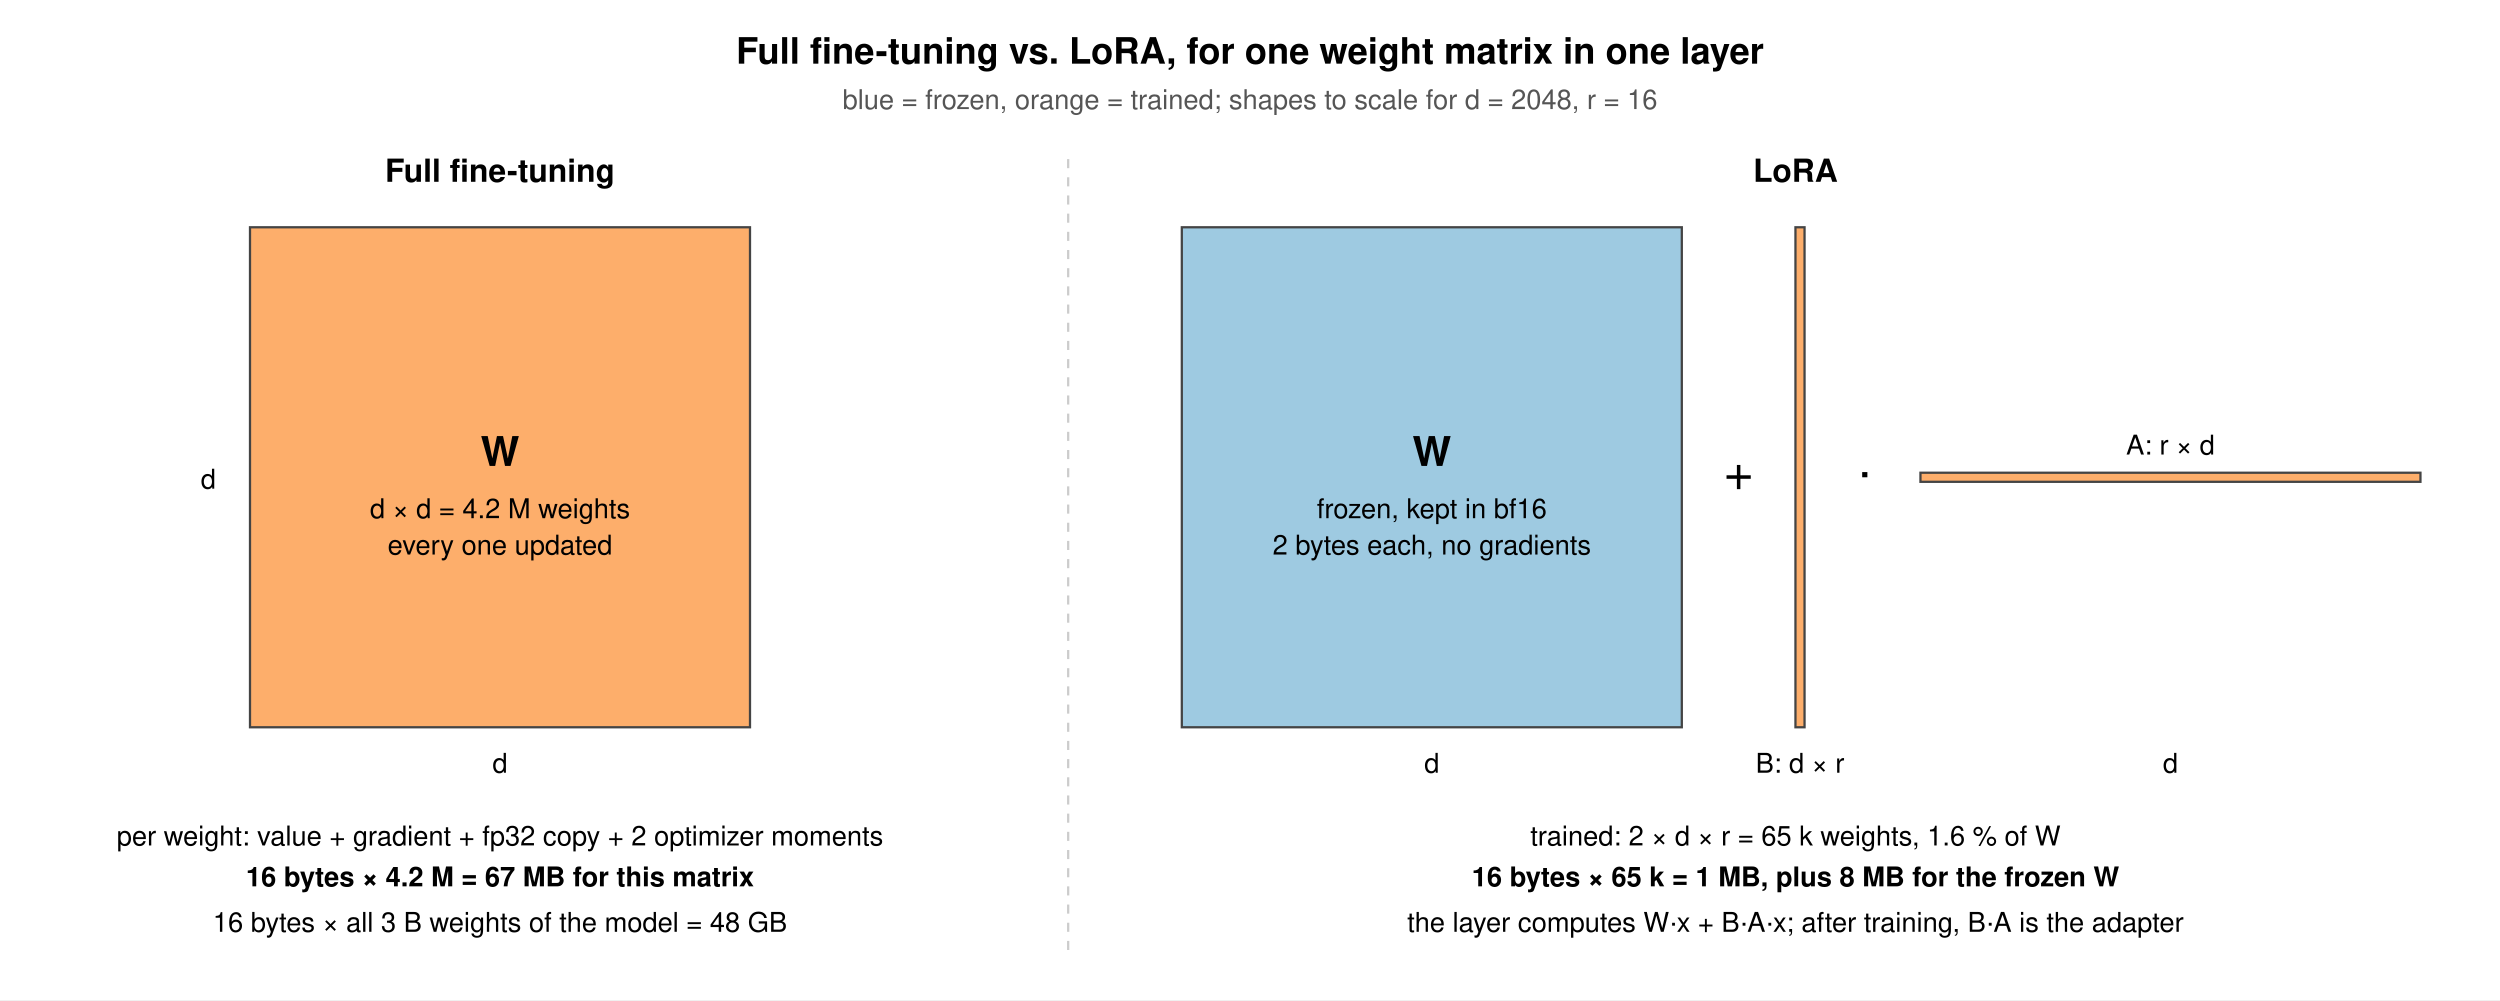
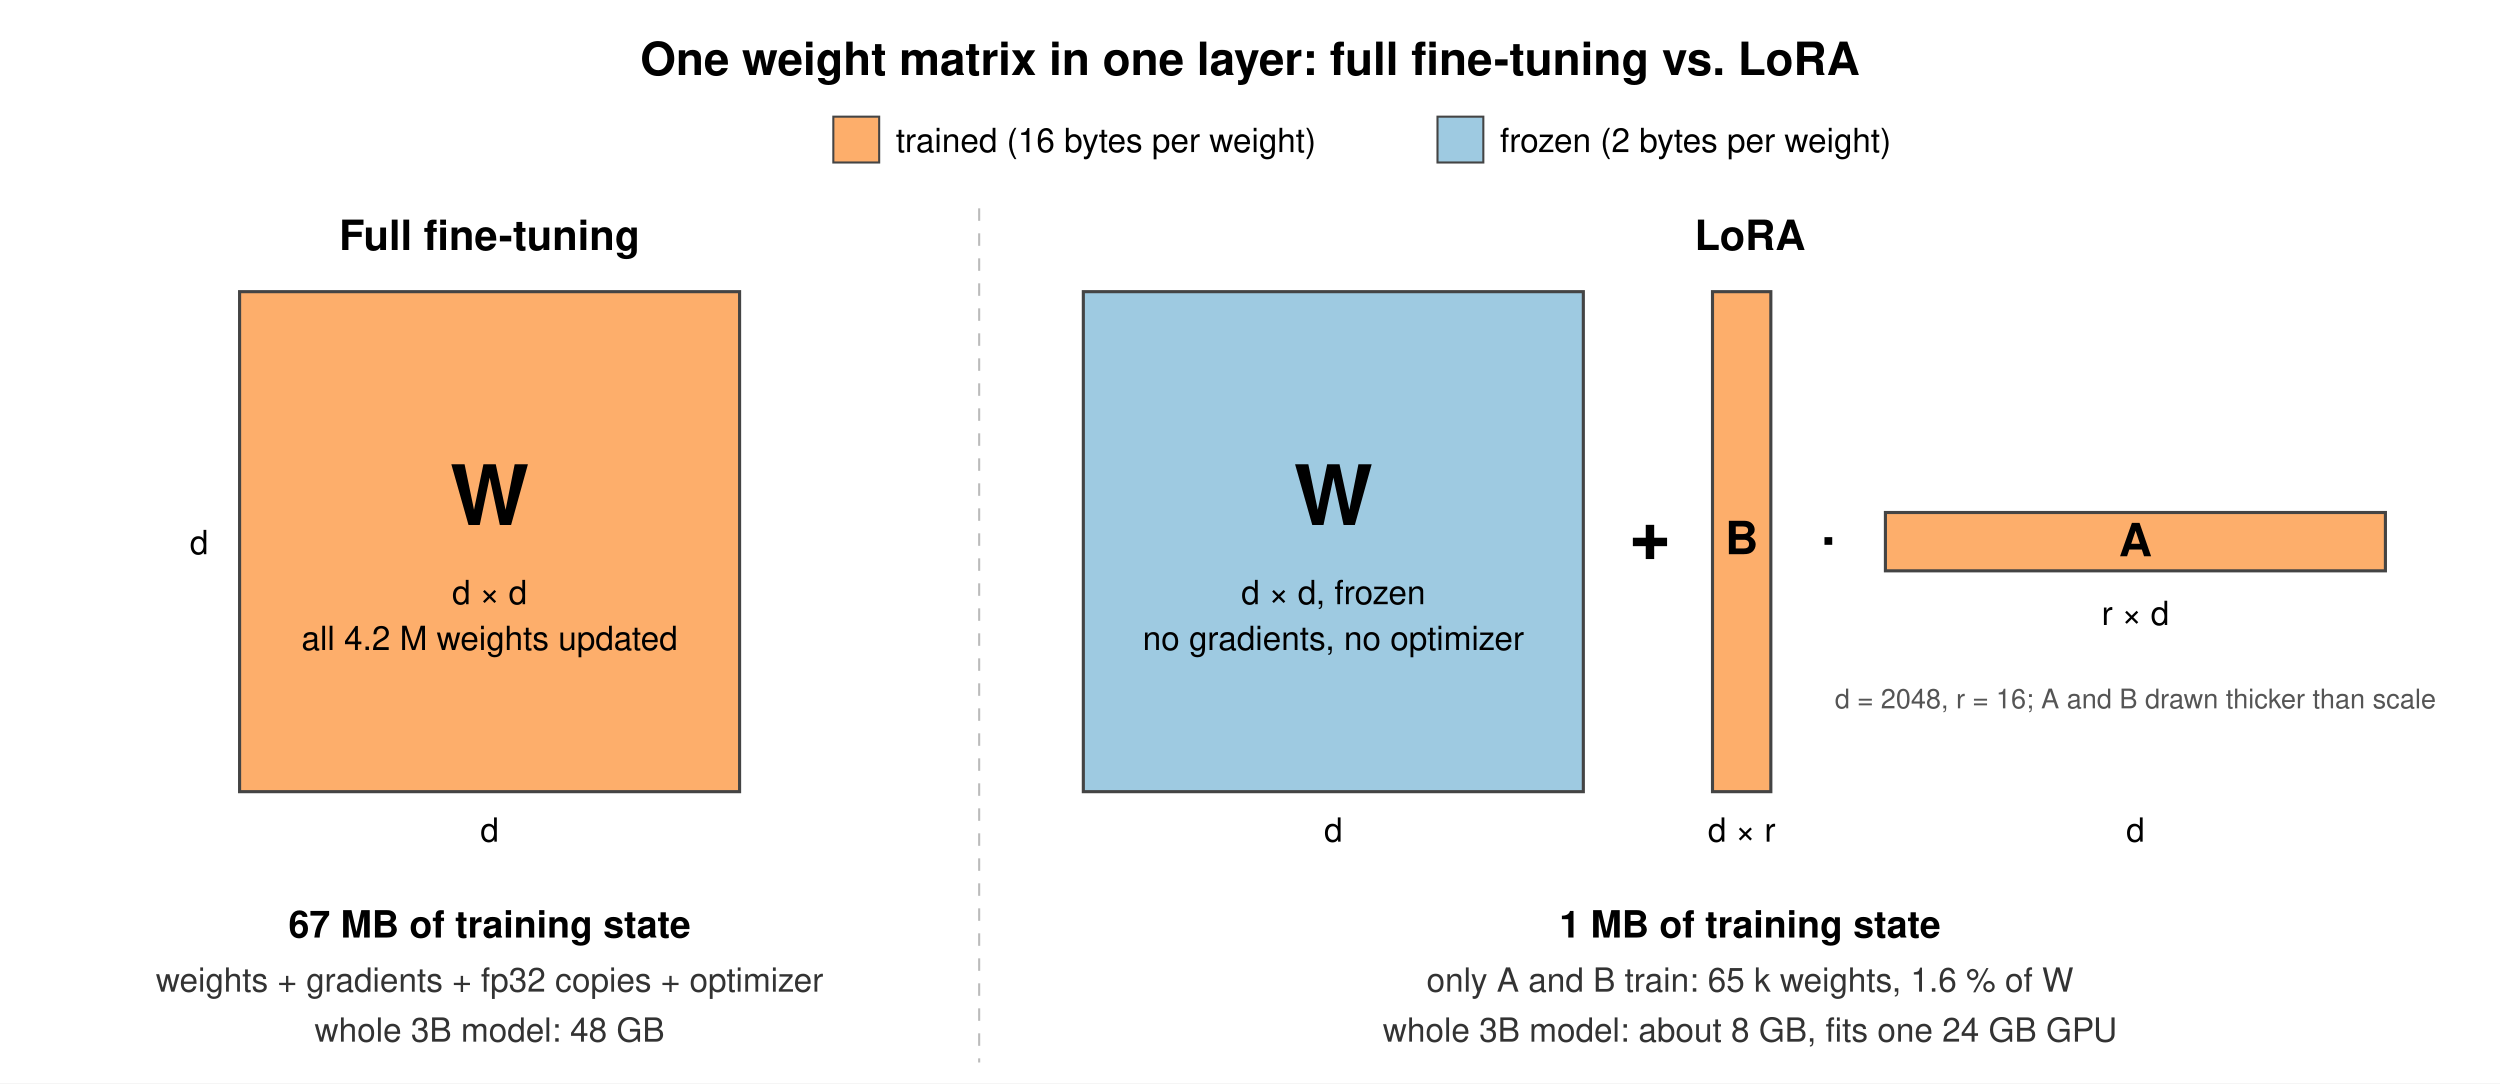
- <svg xmlns="http://www.w3.org/2000/svg" width="1100" height="440" viewBox="0 0 1100 440" font-family="Helvetica, Arial, sans-serif" font-size="14">
-   <rect width="1100" height="440" fill="#ffffff" />
-   <text x="550" y="28" text-anchor="middle" font-weight="bold" font-size="16">Full fine-tuning vs. LoRA, for one weight matrix in one layer</text>
-   <text x="550" y="48" text-anchor="middle" font-size="12" fill="#555">blue = frozen, orange = trained; shapes to scale for d = 2048, r = 16</text>
-   <text x="220" y="80" text-anchor="middle" font-weight="bold">Full fine-tuning</text>
-   <rect x="110" y="100" width="220" height="220" fill="#fdae6b" stroke="#444" />
-   <text x="220" y="205" text-anchor="middle" font-weight="bold" font-size="18">W</text>
-   <text x="220" y="228" text-anchor="middle" font-size="12">d × d = 4.2 M weights</text>
-   <text x="220" y="244" text-anchor="middle" font-size="12">every one updated</text>
-   <text x="95" y="215" text-anchor="end" font-size="12">d</text>
-   <text x="220" y="340" text-anchor="middle" font-size="12">d</text>
-   <text x="220" y="372" text-anchor="middle" font-size="12">per weight: value + gradient + fp32 copy + 2 optimizer moments</text>
-   <text x="220" y="390" text-anchor="middle" font-size="12" font-weight="bold">16 bytes × 4.2 M = 67 MB for this matrix</text>
-   <text x="220" y="410" text-anchor="middle" font-size="12">16 bytes × all 3 B weights of the model = 48 GB</text>
-   <line x1="470" y1="70" x2="470" y2="420" stroke="#ccc" stroke-dasharray="4 4" />
-   <text x="790" y="80" text-anchor="middle" font-weight="bold">LoRA</text>
-   <rect x="520" y="100" width="220" height="220" fill="#9ecae1" stroke="#444" />
-   <text x="630" y="205" text-anchor="middle" font-weight="bold" font-size="18">W</text>
-   <text x="630" y="228" text-anchor="middle" font-size="12">frozen, kept in bf16</text>
-   <text x="630" y="244" text-anchor="middle" font-size="12">2 bytes each, no gradients</text>
-   <text x="630" y="340" text-anchor="middle" font-size="12">d</text>
-   <text x="765" y="215" text-anchor="middle" font-size="22">+</text>
-   <rect x="790" y="100" width="4" height="220" fill="#fdae6b" stroke="#444" />
-   <text x="792" y="340" text-anchor="middle" font-size="12">B: d × r</text>
-   <text x="820" y="215" text-anchor="middle" font-size="22">·</text>
-   <rect x="845" y="208" width="220" height="4" fill="#fdae6b" stroke="#444" />
-   <text x="955" y="200" text-anchor="middle" font-size="12">A: r × d</text>
-   <text x="955" y="340" text-anchor="middle" font-size="12">d</text>
-   <text x="790" y="372" text-anchor="middle" font-size="12">trained: 2 × d × r = 65 k weights, 1.6 % of W</text>
-   <text x="790" y="390" text-anchor="middle" font-size="12" font-weight="bold">16 bytes × 65 k = 1 MB, plus 8 MB for the frozen W</text>
-   <text x="790" y="410" text-anchor="middle" font-size="12">the layer computes W·x + B·A·x; after training, B·A is the adapter</text>
+ <svg xmlns="http://www.w3.org/2000/svg" width="1200" height="520" viewBox="0 0 1200 520" font-family="Helvetica, Arial, sans-serif" font-size="18">
+   <rect width="1200" height="520" fill="#ffffff" />
+   <text x="600" y="36" text-anchor="middle" font-weight="bold" font-size="22">One weight matrix in one layer: full fine-tuning vs. LoRA</text>
+   <rect x="400" y="56" width="22" height="22" fill="#fdae6b" stroke="#444" />
+   <text x="430" y="73" font-size="16">trained (16 bytes per weight)</text>
+   <rect x="690" y="56" width="22" height="22" fill="#9ecae1" stroke="#444" />
+   <text x="720" y="73" font-size="16">frozen (2 bytes per weight)</text>
+   <text x="235" y="120" text-anchor="middle" font-weight="bold" font-size="20">Full fine-tuning</text>
+   <rect x="115" y="140" width="240" height="240" fill="#fdae6b" stroke="#444" stroke-width="1.5" />
+   <text x="235" y="252" text-anchor="middle" font-weight="bold" font-size="40">W</text>
+   <text x="235" y="290" text-anchor="middle" font-size="16">d × d</text>
+   <text x="235" y="312" text-anchor="middle" font-size="16">all 4.2 M weights updated</text>
+   <text x="100" y="266" text-anchor="end" font-size="16">d</text>
+   <text x="235" y="404" text-anchor="middle" font-size="16">d</text>
+   <text x="235" y="450" text-anchor="middle" font-size="18" font-weight="bold">67 MB of training state</text>
+   <text x="235" y="476" text-anchor="middle" font-size="16" fill="#333">weights + gradients + fp32 copies + optimizer</text>
+   <text x="235" y="500" text-anchor="middle" font-size="16" fill="#333">whole 3B model: 48 GB</text>
+   <line x1="470" y1="100" x2="470" y2="510" stroke="#bbb" stroke-dasharray="6 6" />
+   <text x="840" y="120" text-anchor="middle" font-weight="bold" font-size="20">LoRA</text>
+   <rect x="520" y="140" width="240" height="240" fill="#9ecae1" stroke="#444" stroke-width="1.5" />
+   <text x="640" y="252" text-anchor="middle" font-weight="bold" font-size="40">W</text>
+   <text x="640" y="290" text-anchor="middle" font-size="16">d × d, frozen</text>
+   <text x="640" y="312" text-anchor="middle" font-size="16">no gradients, no optimizer</text>
+   <text x="640" y="404" text-anchor="middle" font-size="16">d</text>
+   <text x="792" y="268" text-anchor="middle" font-size="34" font-weight="bold">+</text>
+   <rect x="822" y="140" width="28" height="240" fill="#fdae6b" stroke="#444" stroke-width="1.5" />
+   <text x="836" y="266" text-anchor="middle" font-weight="bold" font-size="22">B</text>
+   <text x="836" y="404" text-anchor="middle" font-size="16">d × r</text>
+   <text x="878" y="268" text-anchor="middle" font-size="30" font-weight="bold">·</text>
+   <rect x="905" y="246" width="240" height="28" fill="#fdae6b" stroke="#444" stroke-width="1.5" />
+   <text x="1025" y="267" text-anchor="middle" font-weight="bold" font-size="22">A</text>
+   <text x="1025" y="300" text-anchor="middle" font-size="16">r × d</text>
+   <text x="1025" y="404" text-anchor="middle" font-size="16">d</text>
+   <text x="840" y="450" text-anchor="middle" font-size="18" font-weight="bold">1 MB of training state</text>
+   <text x="840" y="476" text-anchor="middle" font-size="16" fill="#333">only A and B train: 65 k weights, 1.6 % of W</text>
+   <text x="840" y="500" text-anchor="middle" font-size="16" fill="#333">whole 3B model: about 8 GB, fits one 24 GB GPU</text>
+   <text x="1025" y="340" text-anchor="middle" font-size="13" fill="#555">d = 2048, r = 16; A and B drawn thicker than scale</text>
</svg>
